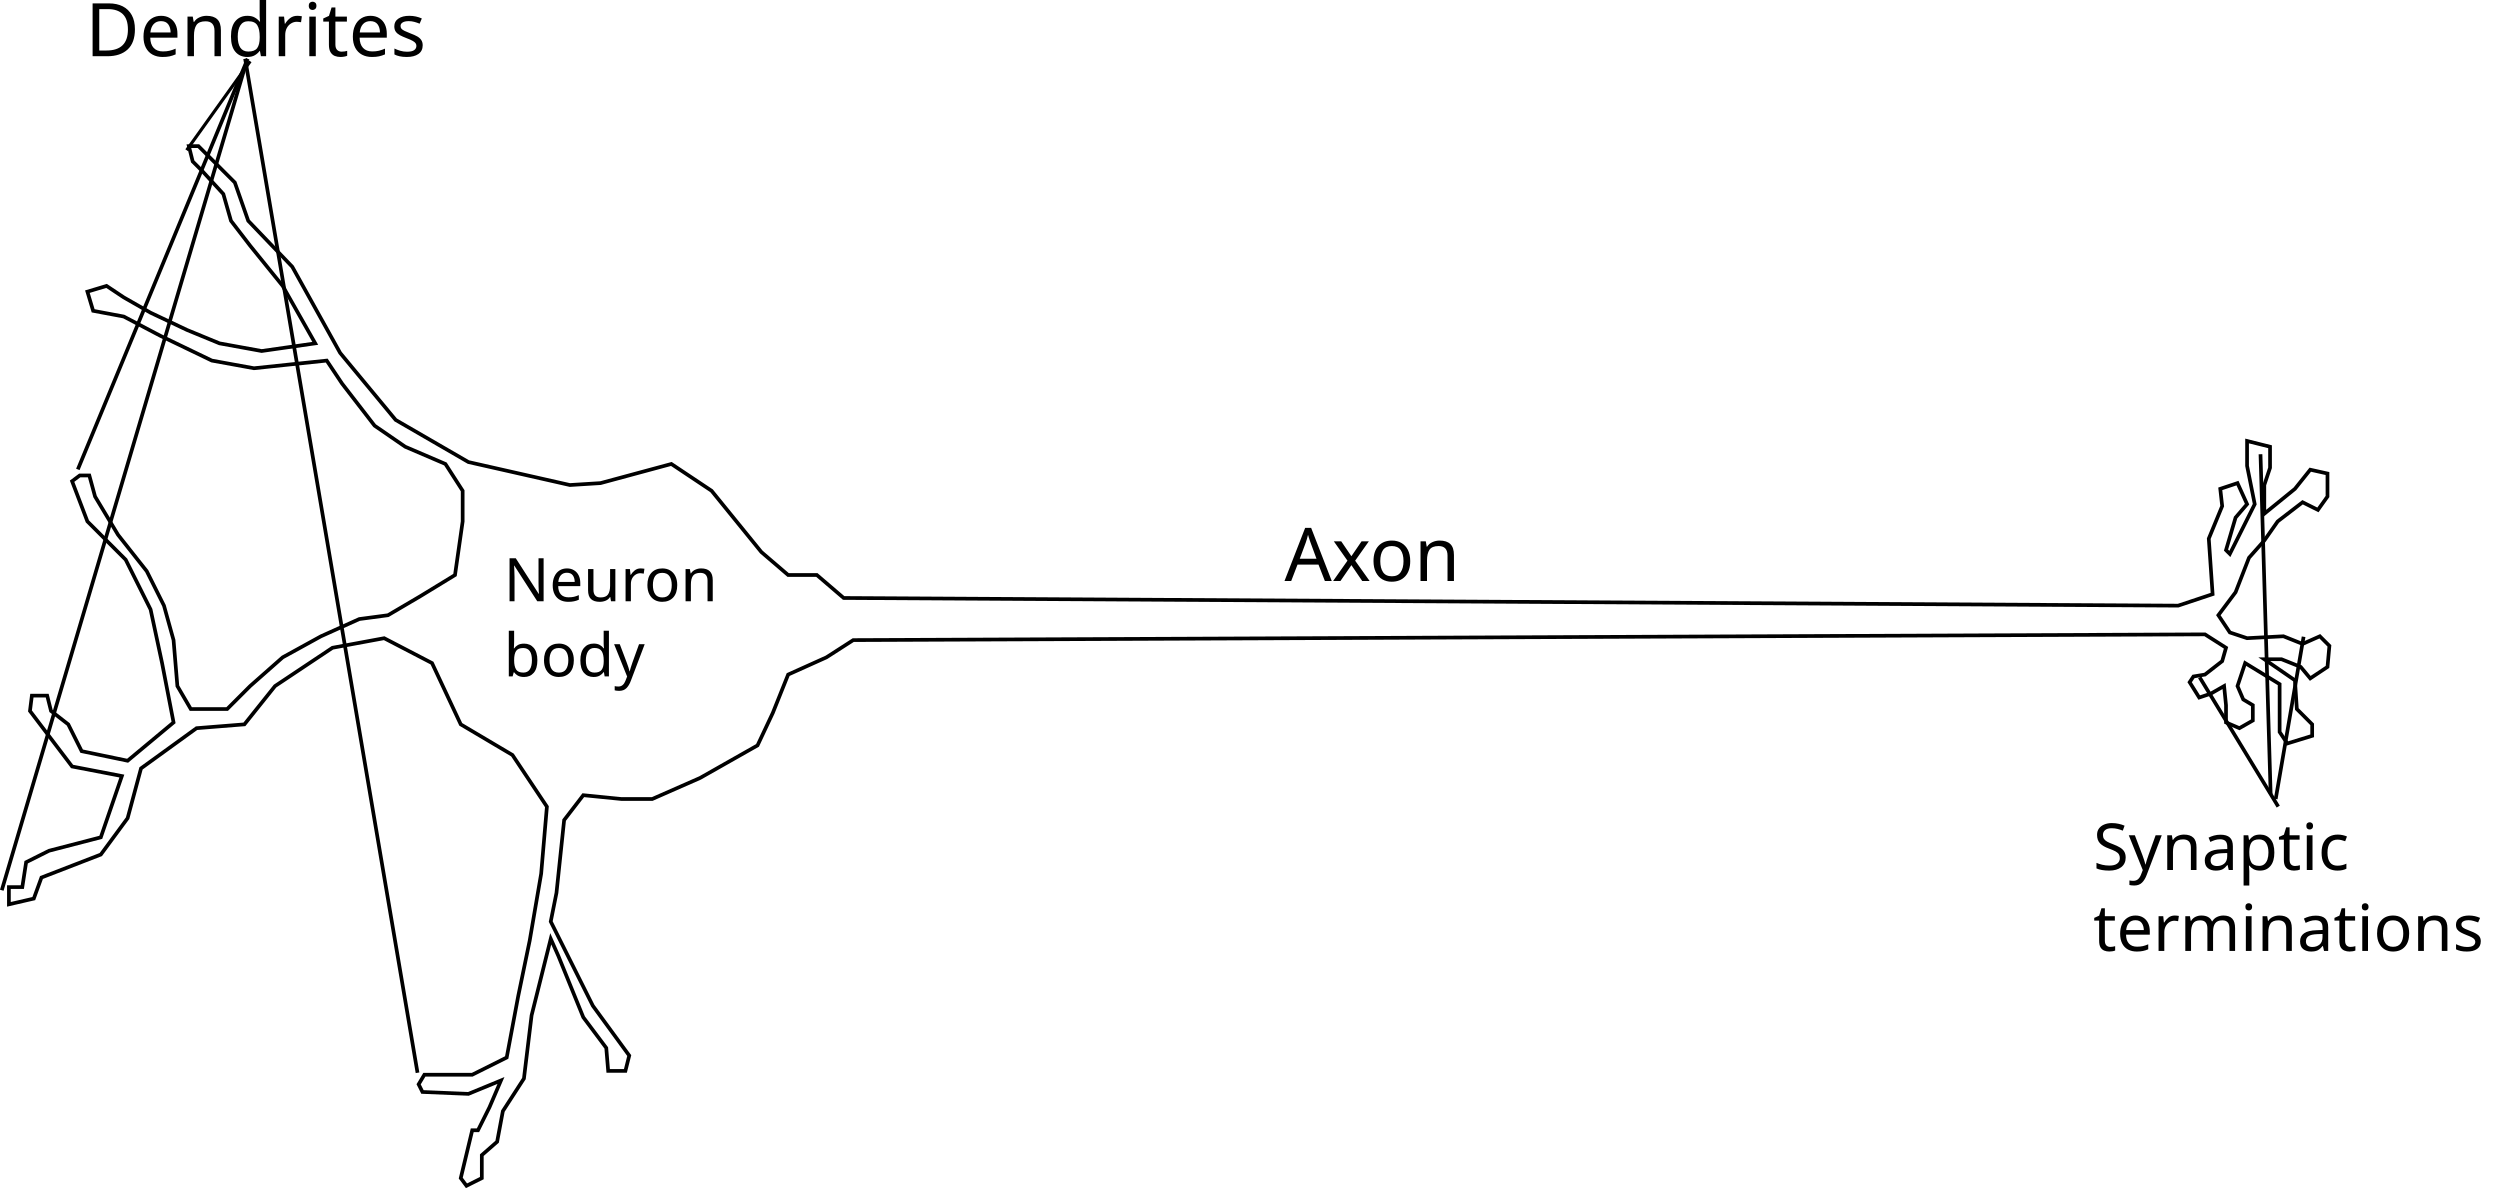
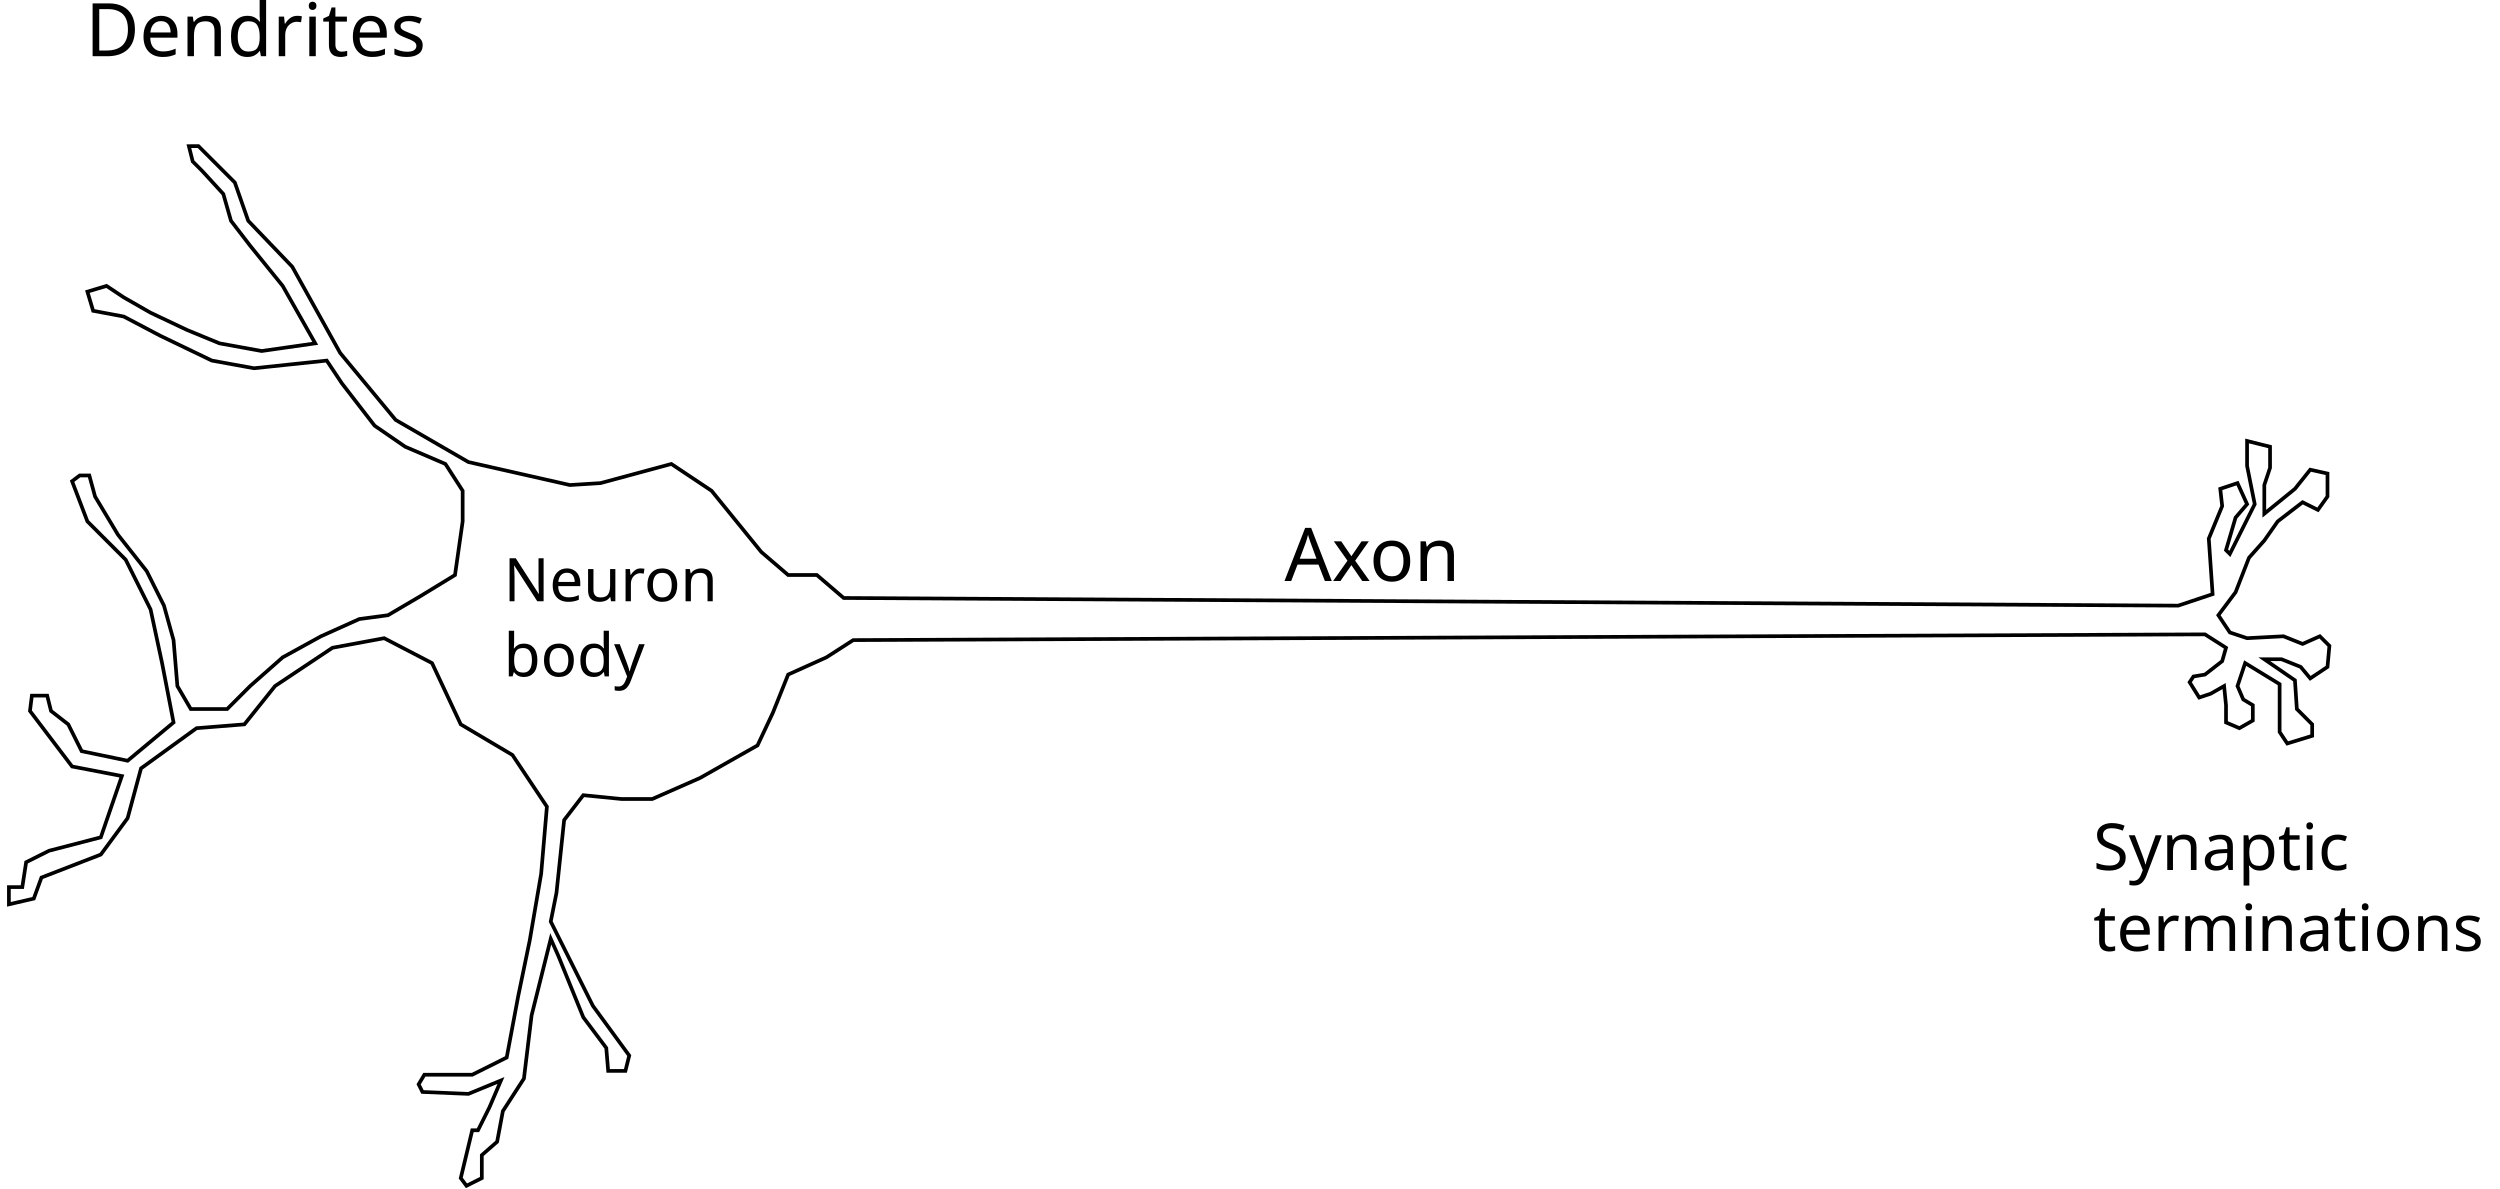
<svg xmlns="http://www.w3.org/2000/svg" width="190.687mm" height="90.623mm" viewBox="0 0 675.662 321.106" id="svg2" version="1.1">
  <defs id="defs4" />
  <g id="layer1" transform="translate(-52.96091,-49.88924)">
    <path style="fill:none;fill-rule:evenodd;stroke:#000000;stroke-width:1px;stroke-linecap:butt;stroke-linejoin:miter;stroke-opacity:1" d="m 106.595,89.386 9.832,9.832 3.622,10.349 11.901,12.419 12.936,23.285 15.006,18.111 19.663,11.384 27.425,6.209 8.279,-0.517 19.146,-5.175 10.866,7.244 13.454,16.558 7.244,6.209 7.762,0 7.244,6.209 360.663,2.07 9.314,-3.105 -1.035,-15.006 3.622,-8.797 -0.517,-4.657 4.657,-1.552 2.587,5.692 -3.105,3.622 -2.587,8.797 1.035,1.035 6.727,-13.454 -2.07,-10.349 0,-6.727 6.209,1.552 0,5.692 -1.552,4.657 0,7.762 8.279,-6.727 4.14,-5.175 4.657,1.035 0,6.209 -2.587,3.622 -4.14,-2.07 -6.727,5.175 -3.622,5.175 -4.14,4.657 -3.622,9.314 -4.657,6.209 3.105,4.657 4.657,1.552 9.832,-0.517 5.175,2.07 4.657,-2.07 2.587,2.587 -0.517,5.692 -4.657,3.105 -2.587,-3.105 -5.175,-2.07 -4.657,0 8.279,5.692 0.517,7.762 4.14,4.14 0,3.105 -6.727,2.07 -2.07,-3.105 0,-3.622 0,-9.314 -9.314,-5.692 -2.07,6.209 1.552,3.622 2.587,1.552 0,4.14 -3.622,2.07 -3.622,-1.552 0,-4.657 -0.517,-5.175 -3.622,2.07 -3.105,1.035 -2.587,-4.14 1.035,-1.552 3.105,-0.517 4.657,-3.622 1.035,-3.622 -5.692,-3.622 -365.32,1.552 -7.244,4.657 -10.349,4.657 -4.14,10.349 -4.14,8.797 -15.524,8.797 -12.936,5.692 -8.279,0 -10.349,-1.035 -5.175,6.727 -2.07,19.663 -1.552,7.762 11.384,22.768 9.832,13.454 -1.035,4.14 -4.657,0 -0.517,-6.209 -6.209,-8.279 -6.727,-16.558 -2.07,-4.657 -5.175,20.698 -2.07,17.076 -5.692,8.797 -1.552,8.279 -4.14,3.622 0,6.209 -4.14,2.07 -1.552,-2.07 3.105,-12.936 1.552,0 3.105,-6.209 3.105,-7.244 -8.797,3.622 -12.419,-0.517 -1.035,-2.07 1.552,-2.587 7.244,0 5.692,0 9.314,-4.657 3.105,-16.558 3.105,-15.006 3.105,-18.111 1.552,-18.111 -9.314,-13.971 -13.971,-8.279 -7.762,-16.558 -12.936,-6.727 -13.971,2.587 -15.524,10.349 -8.279,10.349 -12.936,1.035 -15.006,10.866 -3.622,13.454 -7.244,9.832 -16.041,6.209 -2.07,5.692 -6.727,1.552 0,-4.657 3.622,0 1.035,-6.727 6.209,-3.105 13.971,-3.622 5.692,-16.558 -13.454,-2.587 -11.384,-15.006 0.517,-4.14 4.14,0 1.035,4.14 4.657,3.622 3.622,7.244 12.419,2.587 12.419,-10.349 -3.105,-16.041 -3.105,-14.489 -6.727,-13.454 -10.349,-10.349 -4.14,-10.866 2.07,-1.552 2.587,0 1.552,5.692 6.209,10.349 7.762,9.832 4.657,9.314 2.587,9.314 1.035,12.419 3.622,6.209 9.832,0 6.209,-6.209 8.797,-7.762 10.349,-5.692 10.349,-4.657 7.762,-1.035 8.797,-5.175 9.314,-5.692 2.07,-14.489 0,-8.279 -4.657,-7.244 -10.866,-4.657 -8.279,-5.692 -8.797,-11.384 -4.14,-6.209 -19.663,2.07 -11.384,-2.07 -13.971,-6.727 -9.832,-5.175 -8.279,-1.552 -1.552,-5.175 5.175,-1.552 4.657,3.105 7.244,4.14 9.832,4.657 8.797,3.622 11.384,2.07 14.489,-2.07 -8.797,-15.524 -8.797,-10.866 -5.175,-6.727 -2.07,-7.244 -5.692,-6.209 -2.587,-2.587 -1.035,-4.14 z" id="path3355" />
    <text xml:space="preserve" style="font-style:normal;font-weight:normal;font-size:40px;line-height:125%;font-family:sans-serif;letter-spacing:0px;word-spacing:0px;fill:#000000;fill-opacity:1;stroke:none;stroke-width:1px;stroke-linecap:butt;stroke-linejoin:miter;stroke-opacity:1" x="76.05" y="65.085" id="text3357">
      <tspan id="tspan3359" x="76.05" y="65.085" style="font-size:20px">Dendrites</tspan>
    </text>
-     <path style="display:inline;fill:none;fill-rule:evenodd;stroke:#000000;stroke-width:0.857px;stroke-linecap:butt;stroke-linejoin:miter;stroke-opacity:1" d="M 120.584,66.455 103.399,90.478" id="path3361" />
-     <path style="fill:none;fill-rule:evenodd;stroke:#000000;stroke-width:1px;stroke-linecap:butt;stroke-linejoin:miter;stroke-opacity:1" d="M 73.994,176.761 119.898,65.77" id="path3363" />
-     <path style="fill:none;fill-rule:evenodd;stroke:#000000;stroke-width:1px;stroke-linecap:butt;stroke-linejoin:miter;stroke-opacity:1" d="M 165.802,339.823 119.213,65.77" id="path3365" />
-     <path style="fill:none;fill-rule:evenodd;stroke:#000000;stroke-width:1px;stroke-linecap:butt;stroke-linejoin:miter;stroke-opacity:1" d="M 53.44,290.494 119.213,67.825" id="path3367" />
    <text xml:space="preserve" style="font-style:normal;font-weight:normal;font-size:40px;line-height:125%;font-family:sans-serif;letter-spacing:0px;word-spacing:0px;fill:#000000;fill-opacity:1;stroke:none;stroke-width:1px;stroke-linecap:butt;stroke-linejoin:miter;stroke-opacity:1" x="189.097" y="212.388" id="text3369">
      <tspan id="tspan3371" x="189.097" y="212.388" style="font-size:16.25px">Neuron</tspan>
      <tspan x="189.097" y="232.701" style="font-size:16.25px" id="tspan3373">body</tspan>
    </text>
    <text xml:space="preserve" style="font-style:normal;font-weight:normal;font-size:40px;line-height:125%;font-family:sans-serif;letter-spacing:0px;word-spacing:0px;fill:#000000;fill-opacity:1;stroke:none;stroke-width:1px;stroke-linecap:butt;stroke-linejoin:miter;stroke-opacity:1" x="400.118" y="206.907" id="text3375">
      <tspan id="tspan3377" x="400.118" y="206.907" style="font-size:20px">Axon</tspan>
    </text>
    <text xml:space="preserve" style="font-style:normal;font-weight:normal;font-size:40px;line-height:125%;font-family:sans-serif;letter-spacing:0px;word-spacing:0px;fill:#000000;fill-opacity:1;stroke:none;stroke-width:1px;stroke-linecap:butt;stroke-linejoin:miter;stroke-opacity:1" x="618.676" y="285.012" id="text3379">
      <tspan id="tspan3381" x="618.676" y="285.012" style="font-size:17.5px">Synaptic</tspan>
      <tspan x="618.676" y="306.887" style="font-size:17.5px" id="tspan3383">terminations</tspan>
    </text>
-     <path style="fill:none;fill-rule:evenodd;stroke:#000000;stroke-width:1px;stroke-linecap:butt;stroke-linejoin:miter;stroke-opacity:1" d="M 668.69,267.884 647.451,232.942" id="path3385" />
-     <path style="fill:none;fill-rule:evenodd;stroke:#000000;stroke-width:1px;stroke-linecap:butt;stroke-linejoin:miter;stroke-opacity:1" d="m 675.542,221.98 -7.536,43.849" id="path3387" />
-     <path style="fill:none;fill-rule:evenodd;stroke:#000000;stroke-width:1px;stroke-linecap:butt;stroke-linejoin:miter;stroke-opacity:1" d="m 663.895,172.651 2.741,91.808" id="path3389" />
  </g>
</svg>
